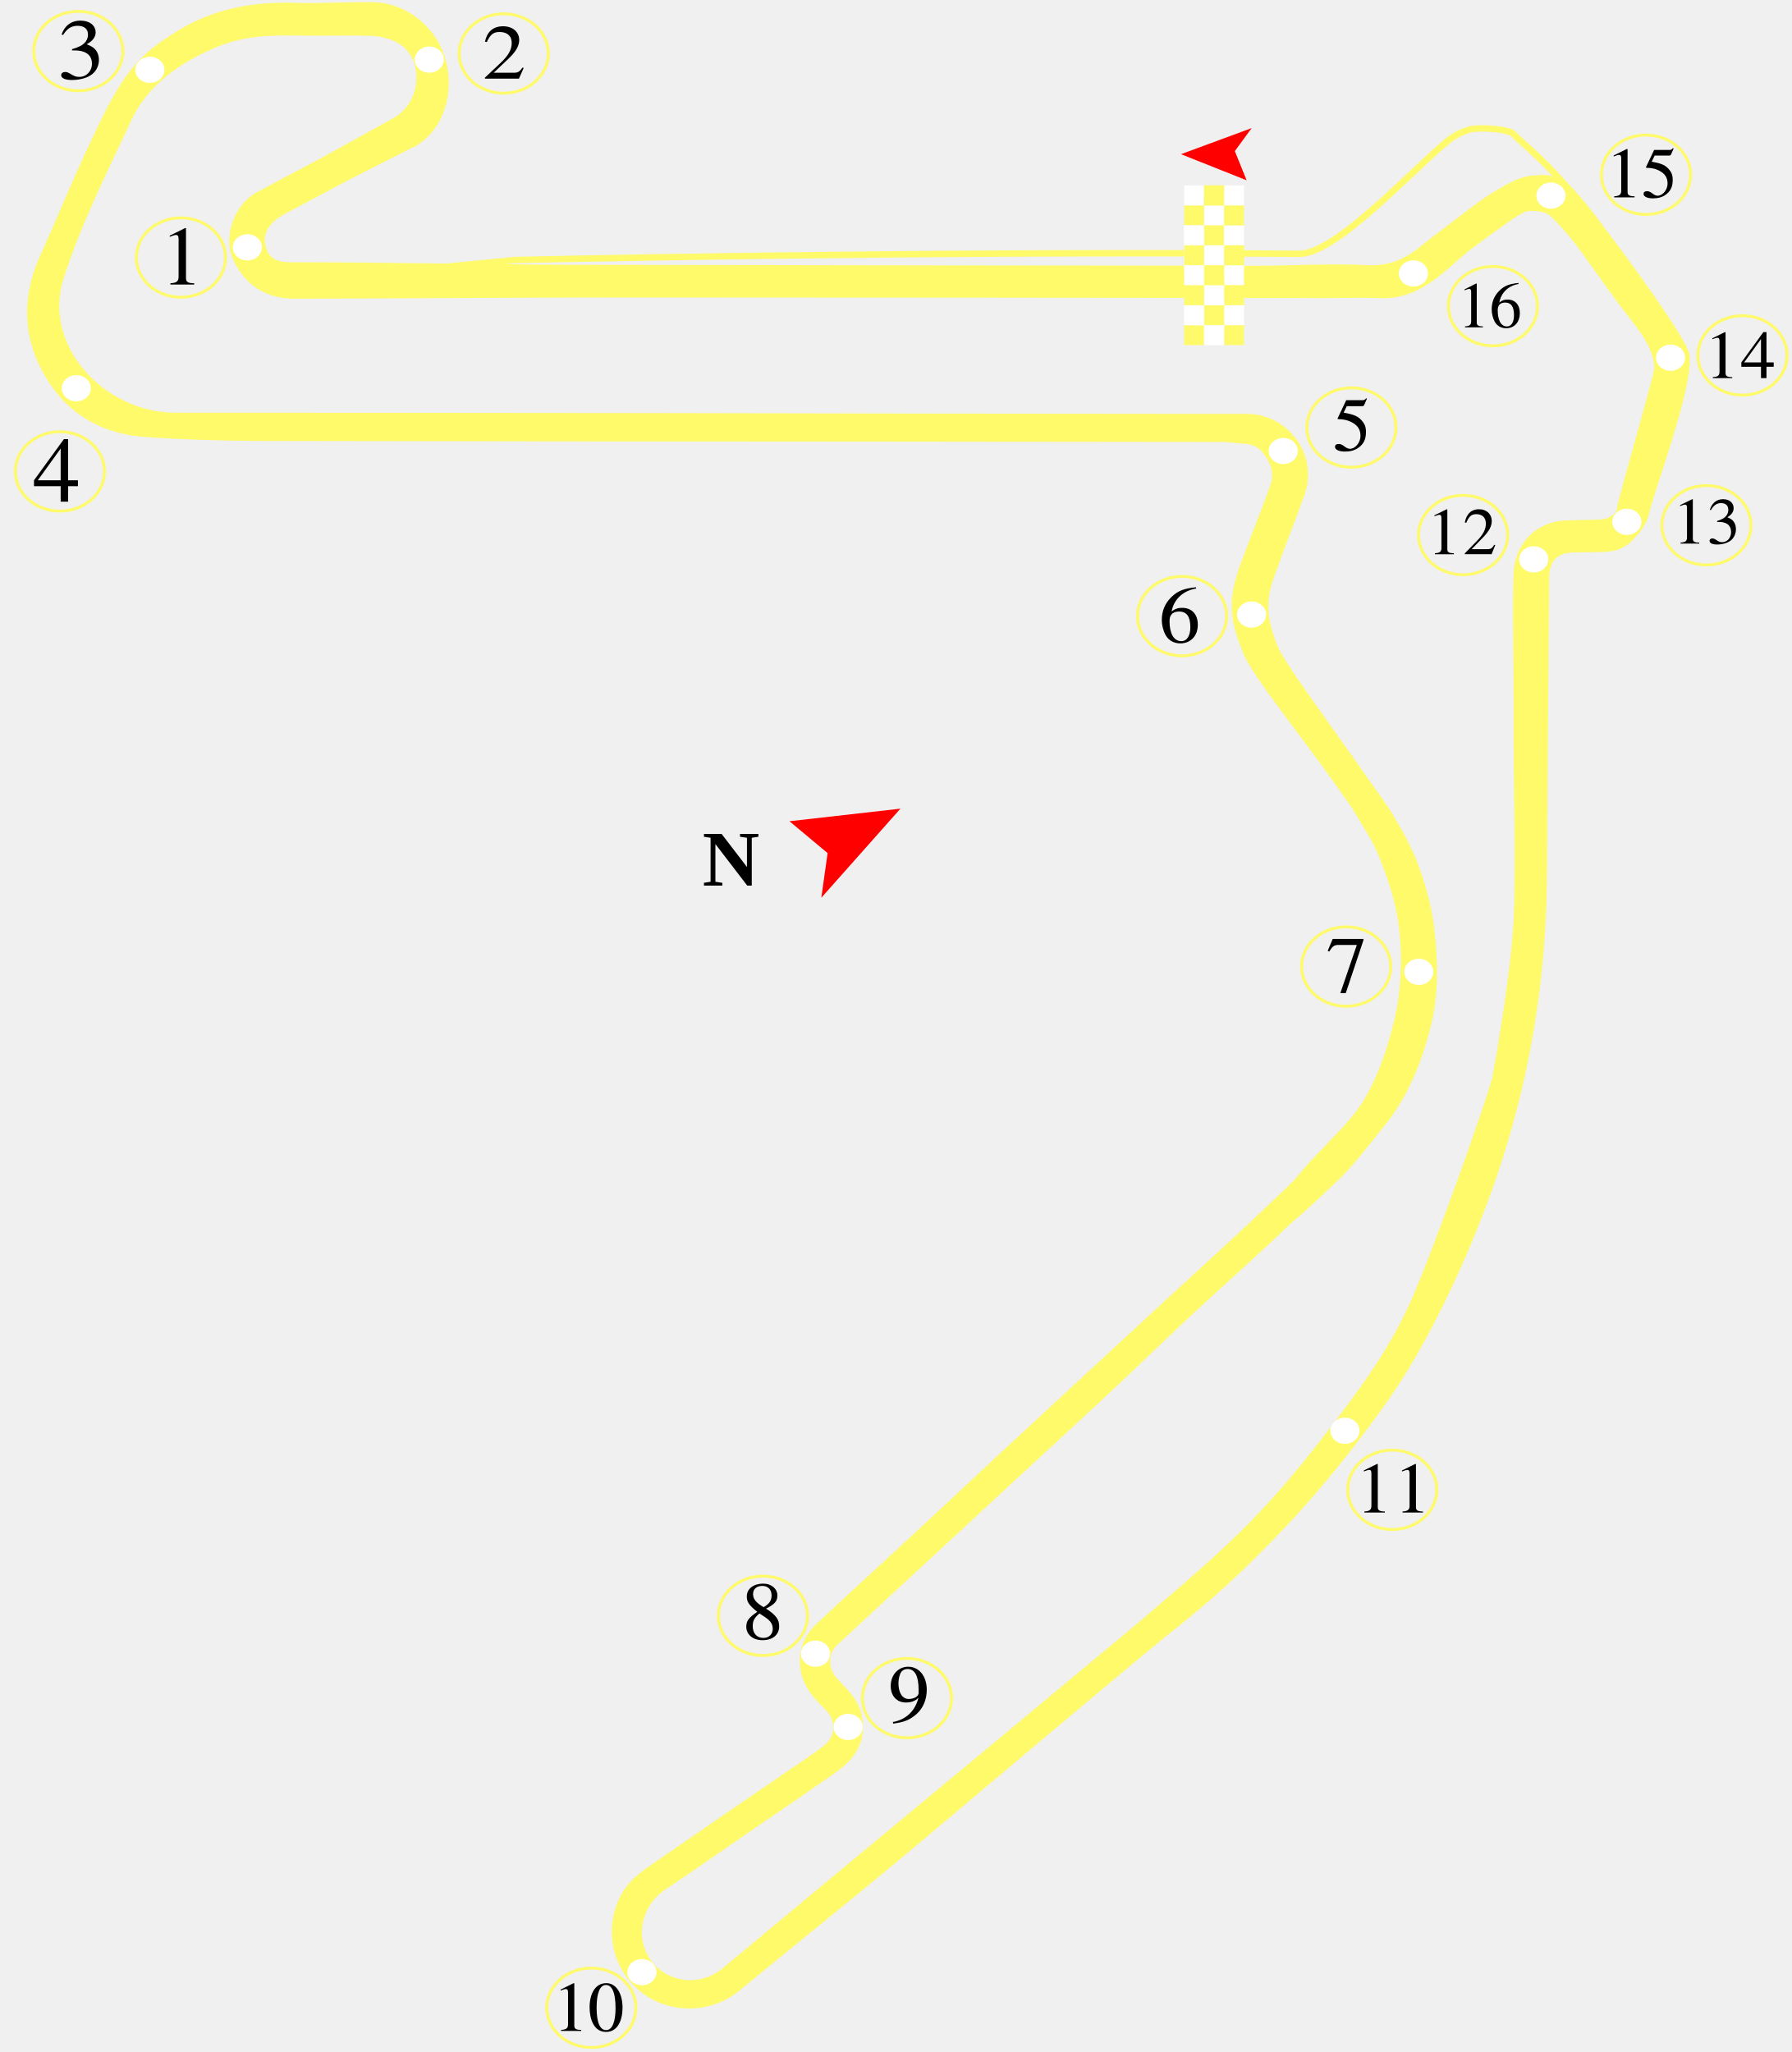
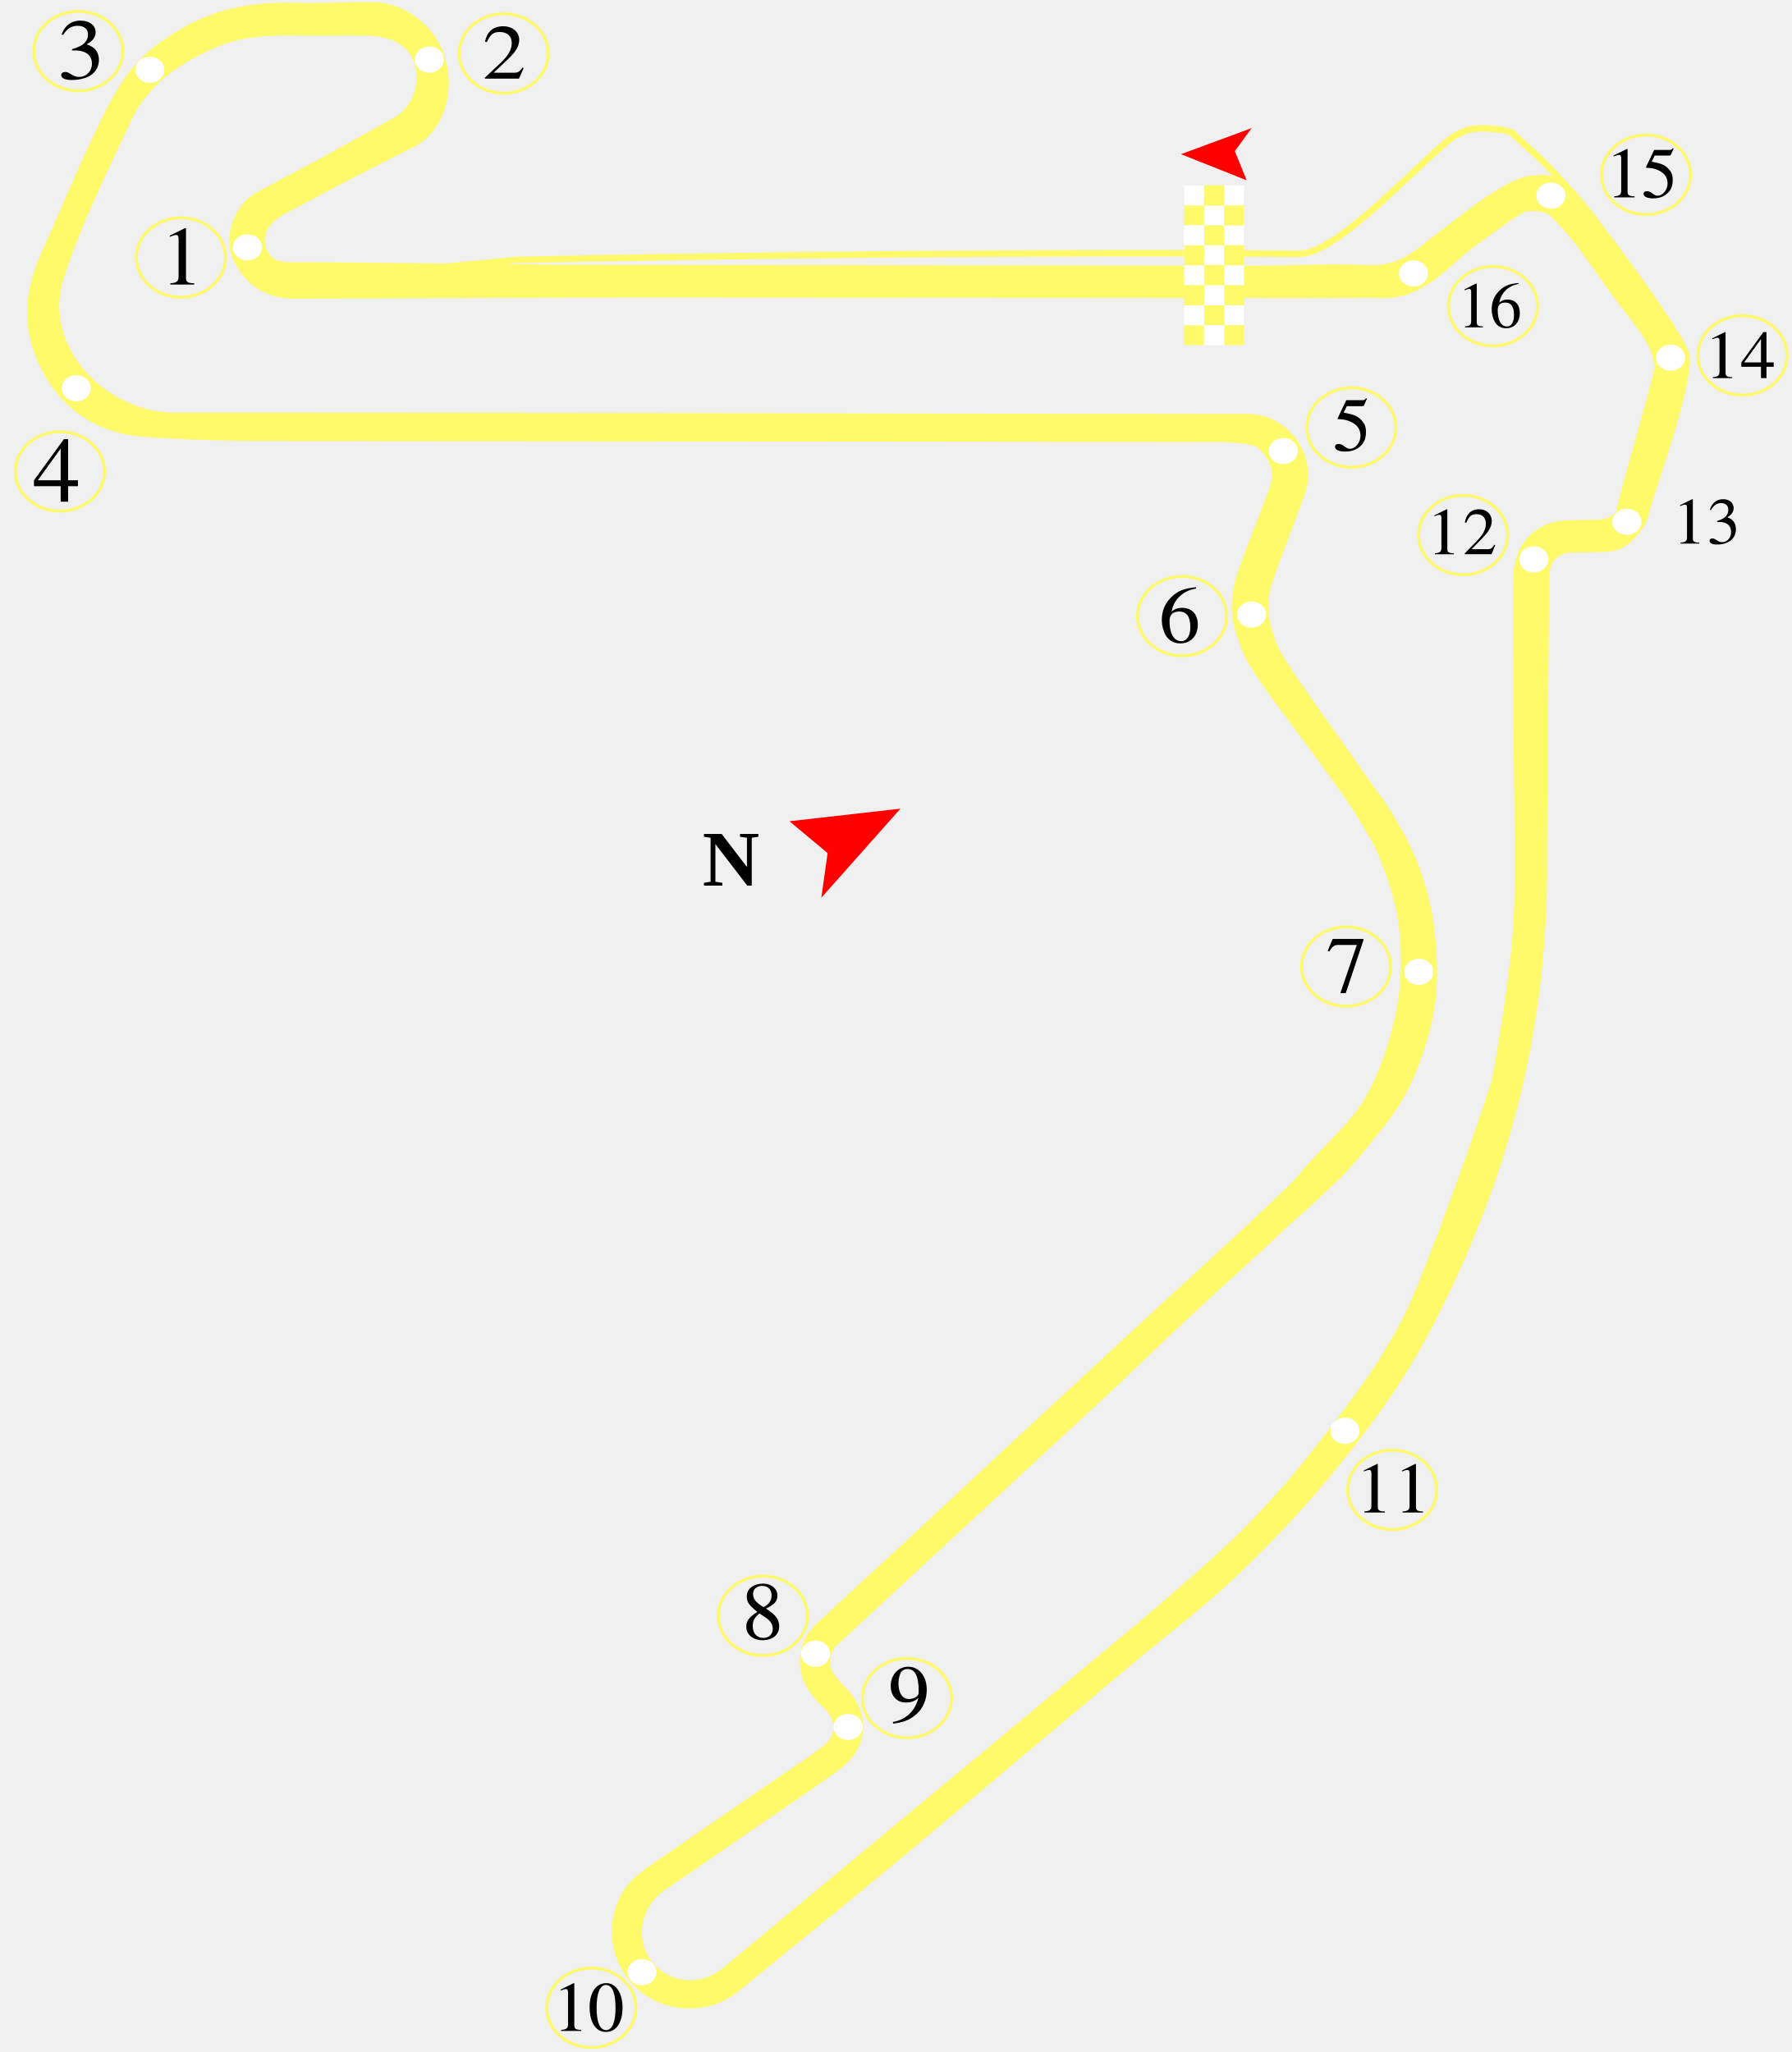
<svg xmlns="http://www.w3.org/2000/svg" width="230.373mm" height="263.863mm" viewBox="0 0 230.373 263.863" version="1.1" id="svg1" xml:space="preserve">
  <defs id="defs1" />
  <g id="layer1" transform="translate(58.30594,94.57387)">
    <g id="g34" transform="matrix(1.914917,0,0,1.914917,-92.89046,-26.63857)">
      <path style="font-size:4.237px;fill:#ff0000;stroke:none;stroke-width:1.027;stroke-dasharray:none" d="m 77.123,19.48 -5.233,6.073 0.416,-3.043 -2.525,-2.172 z" id="path22" transform="matrix(1.015067,0,0,0.9851566,0.2338607,-0.3661521)" />
      <g id="g33" transform="matrix(0.5863315,0,0,0.5863315,1.79094,31.65331)">
        <path style="font-weight:bold;font-size:9.033px;font-family:'Nimbus Roman No9 L';-inkscape-font-specification:'Nimbus Roman No9 L Bold';stroke-width:2.266" d="m 113.285,-18.544 -0.794,-0.115 v -0.322 h 2.104 v 0.322 l -0.759,0.115 v 5.478 h -0.516 l -3.648,-4.755 v 4.314 l 0.794,0.119 v 0.322 h -2.104 v -0.322 l 0.759,-0.119 v -5.037 l -0.759,-0.115 v -0.322 h 2.025 l 2.898,3.78 z" id="text33" />
      </g>
    </g>
    <g id="layer1-5" transform="translate(-193.3339,-234.0117)" />
    <path id="path1" d="m -7.644,-79.433 c 2.471,-1.427 3.334,-4.38 2.671,-6.801 -0.468,-1.71 -1.793,-2.882 -3.409,-3.34 -0.836,-0.237 -1.375,-0.362 -2.157,-0.387 -2.941,-0.094 -6.631,0.023 -9.945,-0.044 -3.31,-0.066 -6.585,0.124 -9.683,1.374 -4.68,1.889 -9.068,4.85 -11.197,9.41 -3.029,6.489 -6.492,13.367 -8.771,20.479 -2.755,8.599 5.226,17.239 14.425,17.242 8.596,0.003 17.192,7.59e-4 25.788,0.007 11.883,0.009 23.765,0.019 35.648,0.037 11.56,0.017 23.121,0.049 34.681,0.065 13.878,0.019 27.755,0.027 41.632,0.042 5.345,0.006 9.181,5.362 7.39,10.38 -1.293,3.623 -2.734,7.194 -4.003,10.825 -1.125,3.219 -0.74,5.297 0.449,8.479 0.797,2.133 6.832,10.185 11.194,16.487 1.298,1.876 2.686,3.65 3.865,5.622 1.004,1.679 2.303,3.993 3.098,6.145 1.027,2.776 1.815,5.679 2.123,8.623 0.405,3.876 0.506,7.891 -0.385,11.685 -1.116,4.75 -2.96,9.467 -6.081,13.314 -1.097,1.287 -4.197,5.489 -6.53,7.518 -0.325,0.32 -2.684,2.55 -3.736,3.488 -0.637,0.568 -1.741,1.487 -2.311,2.037 -3.856,3.717 -7.28,6.698 -11.213,10.337 -4.382,4.053 -8.236,7.877 -12.615,11.933 -3.629,3.361 -7.267,6.713 -10.897,10.072 -4.402,4.073 -8.802,8.149 -13.202,12.224 -3.262,3.021 -6.533,6.033 -9.782,9.068 -1.264,1.181 -1.313,2.944 -0.168,4.265 0.46,0.531 0.934,1.053 1.422,1.559 2.337,2.422 2.739,5.961 0.695,8.6 -0.921,1.19 -2.289,2.068 -3.547,2.956 -3.182,2.247 -6.418,4.415 -9.629,6.621 -3.645,2.504 -7.255,5.059 -10.936,7.509 -3.087,2.055 -3.983,6.175 -1.863,9.102 2.125,2.934 6.327,3.426 9.197,1.048 4.661,-3.862 9.303,-7.746 13.959,-11.614 7.131,-5.925 14.266,-11.846 21.401,-17.766 1.315,-1.092 17.442,-14.511 18.046,-15.027 12.737,-10.868 16.914,-14.524 27.301,-28.521 4.212,-5.676 6.599,-9.929 8.371,-14.192 3.954,-9.513 9.703,-26.226 9.94,-27.543 0.586,-3.258 2.647,-14.92 2.786,-21.946 0.167,-8.418 -0.095,-16.621 -0.069,-25.042 0.018,-5.78 -0.169,-11.951 -0.021,-17.678 0.036,-1.399 0.555,-3.005 1.382,-4.134 1.134,-1.549 3.103,-2.694 5.443,-2.741 1.29,-0.026 2.756,-0.066 4.046,-0.1 1.072,-0.029 1.495,-0.31 1.905,-0.581 0.208,-0.138 0.537,-0.579 0.533,-0.87 -0.01,-0.775 4.854,-17.323 4.807,-18.148 -0.164,-2.875 -2.42,-5.26 -4.047,-7.431 -2.81,-3.751 -5.142,-7.24 -6.601,-9.041 0,0 -1.731,-2.092 -2.759,-3.007 -0.868,-0.772 -2.942,-0.646 -3.193,-0.521 -0.931,0.468 -1.646,0.949 -2.557,1.597 -0.627,0.446 -1.354,0.967 -2.278,1.631 -0.582,0.418 -1.326,0.97 -2.067,1.532 -3.058,2.319 -6.285,6.557 -11.678,6.357 -2.14,-0.079 -4.284,-0.007 -6.426,-0.009 -15.316,-0.017 -30.632,-0.035 -45.948,-0.048 -14.053,-0.011 -28.105,-0.013 -42.158,-0.025 -14.377,-0.013 -30.813,0.127 -45.19,0.153 -3.59,0.006 -6.436,-1.777 -7.888,-5.192 -1.228,-2.886 0.262,-6.937 3.009,-8.433 2.763,-1.504 5.552,-2.96 8.33,-4.437 m 3.718,2.715 c -2.854,1.518 -5.525,2.945 -8.382,4.459 -1.729,0.916 -2.887,2.302 -2.473,4.04 0.375,1.571 1.335,2.171 3.189,2.169 12.528,-0.016 27.115,0.328 39.643,0.332 13.585,0.004 27.17,0.042 40.755,0.06 14.553,0.019 29.106,0.036 43.659,0.047 4.987,0.004 9.485,-0.312 14.471,-0.071 4.199,0.203 6.279,-2.053 8.29,-3.58 4.028,-3.059 6.204,-4.832 8.36,-6.088 1.065,-0.62 2.865,-1.779 4.71,-1.861 1.349,-0.06 2.309,-0.488 4.973,1.645 1.258,1.007 14.718,18.872 15.052,21.4 0.552,4.19 -4.596,17.569 -5.216,20.535 -0.325,1.554 -2.003,3.341 -2.718,3.845 -0.977,0.69 -1.739,0.985 -3.89,1.007 -1.027,0.011 -2.054,0.03 -3.082,0.044 -2.053,0.03 -3.107,1.084 -3.129,3.165 -0.036,3.491 -0.059,6.983 -0.085,10.475 -0.069,9.154 -0.167,18.307 -0.196,27.461 -0.027,8.544 -0.897,16.992 -2.669,25.348 -1.322,6.23 -3.152,12.351 -5.413,18.258 -1.291,3.373 -2.671,6.634 -4.233,9.936 -3.261,6.895 -6.004,11.412 -8.646,15.123 -1.29,1.813 -6.347,8.831 -12.427,15.279 -2.643,2.803 -5.355,5.526 -7.849,7.794 -3.364,3.06 -6.237,5.313 -7.107,6.004 -5.012,3.98 -28.443,23.859 -35.598,29.802 -6.48,5.382 -13.442,10.966 -19.946,16.319 -3.836,3.158 -9.603,2.967 -13.179,-0.348 -2.642,-2.45 -3.681,-6.056 -2.948,-9.4 0.277,-1.263 0.793,-2.491 1.598,-3.592 1.014,-1.385 2.427,-2.316 3.806,-3.263 3.284,-2.253 6.416,-4.429 9.699,-6.684 3.21,-2.206 6.604,-4.505 9.814,-6.711 0.771,-0.53 1.474,-1.012 2.195,-1.606 1.543,-1.271 1.522,-3.184 0.081,-4.61 -1.306,-1.292 -2.543,-2.586 -3.009,-4.415 -0.627,-2.459 -0.008,-4.752 1.817,-6.48 3.675,-3.481 7.468,-6.912 11.184,-10.349 5.498,-5.086 10.661,-9.97 16.161,-15.054 5.887,-5.441 11.155,-10.334 17.042,-15.774 3.424,-3.164 8.174,-7.478 11.479,-10.575 0.935,-0.876 1.963,-1.871 2.752,-2.611 1.124,-1.053 2.845,-2.676 3.289,-3.25 1.715,-2.213 5.152,-5.38 7.23,-7.937 2.51,-3.089 4.244,-7.911 5.253,-12.233 0.883,-3.783 1.043,-7.776 0.619,-11.637 -0.353,-3.217 -1.383,-6.357 -2.607,-9.354 -0.8,-1.959 -1.42,-2.79 -3.066,-5.561 -0.809,-1.362 -1.881,-2.74 -3.065,-4.43 -3.379,-4.825 -10.127,-13.223 -11.277,-16.04 -1.805,-4.421 -2.079,-6.905 -0.419,-11.473 1.273,-3.506 2.634,-6.75 3.877,-10.266 0.6,-1.697 -0.142,-3.063 -0.935,-4.088 -0.549,-0.711 -1.276,-1.162 -2.521,-1.218 -1.113,-0.05 -1.733,-0.215 -2.848,-0.216 -15.785,-0.017 -31.57,-0.037 -47.355,-0.05 -13.086,-0.012 -26.172,-0.012 -39.257,-0.026 -12.527,-0.013 -25.055,-0.031 -37.582,-0.06 -4.107,-0.009 -10.289,-0.204 -14.373,-0.519 -4.996,-0.385 -9.226,-2.587 -12.043,-6.81 -3.477,-5.212 -3.843,-10.801 -1.26,-16.51 2.117,-4.679 4.128,-9.634 6.313,-14.279 1.469,-3.122 3.184,-6.91 5.413,-9.668 1.766,-2.185 3.415,-3.367 5.801,-4.858 4.678,-2.923 9.8,-3.857 15.241,-3.689 3.337,0.104 6.683,-0.121 10.023,-0.081 4.066,0.049 7.844,2.934 9.158,6.846 1.315,3.916 0.373,8.573 -2.792,11.049 -0.366,0.286 -0.804,0.59 -1.384,0.832" style="fill:#fffa69;fill-opacity:1;fill-rule:nonzero;stroke:none;stroke-width:0.353" />
    <g id="text20" style="font-size:4.237px;stroke-width:0.353" transform="matrix(1.015067,0,0,0.9851566,0.2338608,-0.3661525)">
      <path style="fill:#ff0000;stroke:none;stroke-width:1.245;stroke-dasharray:none" d="m 91.915,-75.502 8.958,-3.407 -2.133,3.006 1.493,3.808 z" id="path21" />
      <path style="font-size:15.184px;font-family:STIX;stroke-width:0.249" d="m 41.024,116.653 c 0,-0.856 -0.343,-1.434 -1.659,-2.312 1.06,-0.567 1.434,-0.931 1.434,-1.734 0,-0.835 -0.739,-1.531 -1.798,-1.531 -1.188,0 -2.077,0.642 -2.077,1.67 0,0.696 0.225,1.103 1.327,2.012 -1.145,0.803 -1.392,1.22 -1.392,1.959 0,1.006 0.846,1.745 2.055,1.745 1.285,0 2.109,-0.706 2.109,-1.809 z m -0.963,-4.046 c 0,0.664 -0.278,1.113 -1.006,1.541 -0.942,-0.557 -1.338,-1.049 -1.338,-1.713 0,-0.664 0.46,-1.06 1.177,-1.06 0.728,0 1.167,0.492 1.167,1.231 z m -0.899,2.794 c 0.728,0.492 1.049,0.921 1.049,1.584 0,0.696 -0.482,1.177 -1.177,1.177 -0.814,0 -1.359,-0.557 -1.359,-1.541 0,-0.696 0.225,-1.135 0.856,-1.649 z" id="path8" />
      <path style="font-size:15.184px;font-family:STIX;stroke-width:0.247" d="m 55.461,129.35 c 1.383,-0.192 2.075,-0.447 2.98,-1.266 0.851,-0.777 1.277,-1.937 1.277,-3.16 0,-0.894 -0.255,-1.66 -0.681,-2.192 -0.415,-0.511 -0.99,-0.809 -1.671,-0.809 -1.266,0 -2.213,1.075 -2.213,2.511 0,1.298 0.766,2.16 1.915,2.16 0.628,0 1.139,-0.16 1.596,-0.607 -0.426,1.745 -1.617,2.862 -3.235,3.15 z m 3.224,-4.012 c 0,0.564 -0.777,0.798 -1.245,0.798 -0.798,0 -1.309,-0.798 -1.309,-2.064 0,-0.575 0.16,-1.202 0.372,-1.49 0.181,-0.234 0.458,-0.362 0.777,-0.362 0.926,0 1.405,0.915 1.405,2.703 z" id="path9" />
      <path style="font-size:15.184px;font-family:STIX;stroke-width:0.215" d="m 15.951,169.464 v -0.138 c -0.692,0 -0.877,-0.166 -0.877,-0.563 v -5.51 l -0.083,-0.028 -1.652,0.84 v 0.129 l 0.249,-0.092 c 0.166,-0.065 0.323,-0.111 0.415,-0.111 0.194,0 0.277,0.138 0.277,0.452 v 4.144 c 0,0.508 -0.194,0.701 -0.877,0.738 v 0.138 z m 5.233,-3.046 c 0,-1.892 -0.84,-3.193 -2.049,-3.193 -1.486,0 -2.123,1.504 -2.123,3.138 0,1.514 0.508,3.23 2.086,3.23 1.504,0 2.086,-1.587 2.086,-3.175 z m -0.886,0.046 c 0,1.827 -0.415,2.889 -1.2,2.889 -0.794,0 -1.2,-1.052 -1.2,-2.926 0,-1.874 0.415,-2.963 1.181,-2.963 0.812,0 1.218,1.08 1.218,3 z" id="path10" />
      <path style="font-size:15.184px;font-family:STIX;stroke-width:0.202" d="m 126.481,-23.285 v -0.13 c -0.651,0 -0.825,-0.156 -0.825,-0.53 v -5.185 l -0.078,-0.026 -1.555,0.79 v 0.122 l 0.234,-0.087 c 0.156,-0.061 0.304,-0.104 0.391,-0.104 0.182,0 0.261,0.13 0.261,0.426 v 3.899 c 0,0.478 -0.182,0.66 -0.825,0.695 v 0.13 z m 5.246,-1.19 -0.122,-0.052 c -0.287,0.486 -0.469,0.582 -0.834,0.582 h -2.032 l 1.433,-1.529 c 0.773,-0.816 1.112,-1.468 1.112,-2.154 0,-0.86 -0.625,-1.529 -1.607,-1.529 -1.068,0 -1.624,0.712 -1.806,1.728 l 0.182,0.043 c 0.347,-0.851 0.651,-1.129 1.277,-1.129 0.738,0 1.207,0.434 1.207,1.225 0,0.738 -0.313,1.398 -1.129,2.258 l -1.546,1.641 v 0.104 h 3.396 z" id="path12" />
      <path style="font-size:15.184px;font-family:STIX;stroke-width:0.199" d="m 157.568,-24.675 v -0.129 c -0.643,0 -0.815,-0.154 -0.815,-0.523 v -5.119 l -0.077,-0.026 -1.535,0.78 v 0.12 l 0.231,-0.086 c 0.154,-0.06 0.3,-0.103 0.386,-0.103 0.18,0 0.257,0.129 0.257,0.42 v 3.85 c 0,0.472 -0.18,0.652 -0.815,0.686 v 0.129 z m 1.475,-4.373 c 0.352,-0.634 0.746,-0.909 1.277,-0.909 0.566,0 0.926,0.292 0.926,0.875 0,0.523 -0.274,0.909 -0.694,1.149 -0.171,0.103 -0.394,0.197 -0.72,0.309 v 0.12 c 0.489,0 0.686,0.026 0.875,0.086 0.592,0.171 0.892,0.592 0.892,1.243 0,0.729 -0.48,1.312 -1.115,1.312 -0.24,0 -0.42,-0.043 -0.737,-0.266 -0.24,-0.171 -0.377,-0.223 -0.523,-0.223 -0.197,0 -0.352,0.129 -0.352,0.309 0,0.309 0.334,0.489 0.96,0.489 0.763,0 1.578,-0.249 1.989,-0.797 0.249,-0.326 0.394,-0.746 0.394,-1.2 0,-0.446 -0.137,-0.84 -0.377,-1.106 -0.18,-0.189 -0.334,-0.292 -0.712,-0.454 0.574,-0.343 0.797,-0.772 0.797,-1.183 0,-0.703 -0.54,-1.175 -1.337,-1.175 -0.892,0 -1.432,0.574 -1.68,1.389 z" id="path13" />
      <path style="font-size:15.184px;font-family:STIX;stroke-width:0.207" d="m 161.742,-46.27 v -0.133 c -0.667,0 -0.845,-0.16 -0.845,-0.543 v -5.31 l -0.08,-0.027 -1.592,0.809 v 0.125 l 0.24,-0.089 c 0.16,-0.062 0.311,-0.107 0.4,-0.107 0.187,0 0.267,0.133 0.267,0.436 v 3.993 c 0,0.489 -0.187,0.676 -0.845,0.712 v 0.133 z m 5.256,-1.485 v -0.569 h -0.916 v -3.958 h -0.391 l -2.793,3.958 v 0.569 h 2.49 v 1.485 h 0.694 v -1.485 z m -1.61,-0.569 h -2.135 l 2.135,-3.051 z" id="path14" />
      <g id="g1">
        <path style="font-size:15.184px;font-family:STIX;stroke-width:0.245" d="m 115.029,27.099 v -0.169 h -3.893 l -0.633,1.551 0.19,0.095 c 0.443,-0.717 0.622,-0.865 1.234,-0.865 h 2.268 l -2.089,6.288 h 0.686 z" id="path7" />
        <ellipse style="fill:none;stroke:#fffa69;stroke-width:0.371;stroke-dasharray:none" id="ellipse23" cx="112.841" cy="30.533" rx="5.646" ry="5.182" />
      </g>
      <ellipse style="fill:none;stroke:#fffa69;stroke-width:0.371;stroke-dasharray:none" id="ellipse24" cx="38.967" cy="115.276" rx="5.646" ry="5.182" />
      <ellipse style="fill:none;stroke:#fffa69;stroke-width:0.371;stroke-dasharray:none" id="ellipse25" cx="57.213" cy="126.019" rx="5.646" ry="5.182" />
      <ellipse style="fill:none;stroke:#fffa69;stroke-width:0.371;stroke-dasharray:none" id="ellipse26" cx="17.235" cy="166.439" rx="5.646" ry="5.182" />
      <ellipse style="fill:none;stroke:#fffa69;stroke-width:0.371;stroke-dasharray:none" id="ellipse28" cx="127.656" cy="-25.79" rx="5.646" ry="5.182" />
-       <ellipse style="fill:none;stroke:#fffa69;stroke-width:0.371;stroke-dasharray:none" id="ellipse29" cx="158.478" cy="-27.066" rx="5.646" ry="5.182" />
      <ellipse style="fill:none;stroke:#fffa69;stroke-width:0.371;stroke-dasharray:none" id="ellipse30" cx="163.04" cy="-49.238" rx="5.646" ry="5.182" />
      <path style="font-size:15.184px;font-family:STIX;stroke-width:0.218" d="m 117.74,101.796 v -0.141 c -0.704,0 -0.892,-0.169 -0.892,-0.572 v -5.603 l -0.085,-0.028 -1.68,0.854 v 0.131 l 0.253,-0.094 c 0.169,-0.066 0.328,-0.113 0.422,-0.113 0.197,0 0.282,0.141 0.282,0.46 v 4.214 c 0,0.516 -0.197,0.713 -0.892,0.751 v 0.141 z m 4.833,0 v -0.141 c -0.704,0 -0.892,-0.169 -0.892,-0.572 v -5.603 l -0.085,-0.028 -1.68,0.854 v 0.131 l 0.253,-0.094 c 0.169,-0.066 0.328,-0.113 0.422,-0.113 0.197,0 0.282,0.141 0.282,0.46 v 4.214 c 0,0.516 -0.197,0.713 -0.892,0.751 v 0.141 z" id="path11" />
      <ellipse style="fill:none;stroke:#fffa69;stroke-width:0.371;stroke-dasharray:none" id="ellipse27" cx="118.681" cy="98.831" rx="5.646" ry="5.182" />
      <path style="font-size:15.184px;font-family:STIX;stroke-width:0.217" d="m 149.374,-69.868 v -0.14 c -0.701,0 -0.888,-0.168 -0.888,-0.57 v -5.581 l -0.084,-0.028 -1.673,0.851 v 0.131 l 0.252,-0.093 c 0.168,-0.065 0.327,-0.112 0.421,-0.112 0.196,0 0.28,0.14 0.28,0.458 v 4.198 c 0,0.514 -0.196,0.71 -0.888,0.748 v 0.14 z m 4.945,-6.366 -0.084,-0.065 c -0.15,0.196 -0.234,0.243 -0.449,0.243 h -1.935 l -1.019,2.216 c 0,0 -0.009,0.028 -0.009,0.047 0,0.056 0.028,0.075 0.112,0.075 0.897,0 1.552,0.299 1.991,0.654 0.421,0.337 0.626,0.804 0.626,1.402 0,0.804 -0.608,1.58 -1.262,1.58 -0.187,0 -0.402,-0.084 -0.664,-0.299 -0.299,-0.243 -0.477,-0.29 -0.692,-0.29 -0.262,0 -0.421,0.122 -0.421,0.355 0,0.355 0.486,0.58 1.187,0.58 0.636,0 1.15,-0.14 1.589,-0.458 0.636,-0.467 0.916,-1.047 0.916,-1.945 0,-0.495 -0.084,-0.851 -0.327,-1.187 -0.533,-0.739 -1,-0.944 -2.337,-1.197 l 0.374,-0.795 h 1.814 c 0.15,0 0.224,-0.056 0.252,-0.122 z" id="path15" />
      <ellipse style="fill:none;stroke:#fffa69;stroke-width:0.371;stroke-dasharray:none" id="ellipse31" cx="150.819" cy="-72.817" rx="5.646" ry="5.182" />
      <path style="font-size:15.169px;font-family:STIX;stroke-width:0.194" d="m 130.164,-52.9 v -0.127 c -0.616,0 -0.781,-0.152 -0.781,-0.517 v -5.056 l -0.074,-0.025 -1.471,0.771 v 0.119 l 0.222,-0.085 c 0.148,-0.059 0.288,-0.102 0.37,-0.102 0.173,0 0.247,0.127 0.247,0.415 v 3.802 c 0,0.466 -0.173,0.644 -0.781,0.678 v 0.127 z m 4.496,-5.793 c -1.134,0.127 -1.784,0.33 -2.49,1.092 -0.584,0.618 -0.896,1.423 -0.896,2.337 0,0.593 0.156,1.194 0.386,1.626 0.288,0.542 0.805,0.855 1.455,0.855 0.542,0 1.003,-0.229 1.307,-0.618 0.271,-0.339 0.419,-0.813 0.419,-1.355 0,-1.092 -0.592,-1.77 -1.553,-1.77 -0.362,0 -0.641,0.059 -1.044,0.381 0.222,-1.279 1.142,-2.193 2.433,-2.414 z m -0.559,4.201 c 0,0.864 -0.304,1.474 -0.896,1.474 -0.773,0 -1.167,-0.847 -1.167,-2.134 0,-0.779 0.485,-0.982 0.953,-0.982 0.764,0 1.11,0.559 1.11,1.643 z" id="text54" />
      <ellipse style="fill:none;stroke:#fffa69;stroke-width:0.371;stroke-dasharray:none" id="ellipse32" cx="131.438" cy="-55.666" rx="5.646" ry="5.182" />
      <path style="font-size:15.184px;font-family:STIX;stroke-width:0.254" d="m -33.076,-58.49 v -0.164 c -0.818,0 -1.036,-0.196 -1.036,-0.666 v -6.513 l -0.098,-0.033 -1.953,0.993 v 0.153 l 0.295,-0.109 c 0.196,-0.076 0.382,-0.131 0.491,-0.131 0.229,0 0.327,0.164 0.327,0.535 v 4.899 c 0,0.6 -0.229,0.829 -1.036,0.873 v 0.164 z" id="path2" />
      <ellipse style="fill:none;stroke:#fffa69;stroke-width:0.371;stroke-dasharray:none" id="path18" cx="-34.755" cy="-62.012" rx="5.646" ry="5.182" />
      <ellipse style="fill:none;stroke:#fffa69;stroke-width:0.371;stroke-dasharray:none" id="ellipse19" cx="-47.755" cy="-88.96" rx="5.646" ry="5.182" />
      <path style="font-size:15.184px;font-family:STIX;stroke-width:0.231" d="m 115.47,-43.582 -0.089,-0.069 c -0.159,0.208 -0.248,0.258 -0.476,0.258 h -2.055 l -1.082,2.352 c 0,0 -0.01,0.03 -0.01,0.05 0,0.06 0.03,0.079 0.119,0.079 0.953,0 1.648,0.318 2.114,0.695 0.447,0.357 0.665,0.854 0.665,1.489 0,0.854 -0.645,1.677 -1.34,1.677 -0.199,0 -0.427,-0.089 -0.705,-0.318 -0.318,-0.258 -0.506,-0.308 -0.734,-0.308 -0.278,0 -0.447,0.129 -0.447,0.377 0,0.377 0.516,0.615 1.261,0.615 0.675,0 1.221,-0.149 1.687,-0.486 0.675,-0.496 0.973,-1.112 0.973,-2.065 0,-0.526 -0.089,-0.903 -0.347,-1.261 -0.566,-0.784 -1.062,-1.002 -2.481,-1.27 l 0.397,-0.844 h 1.926 c 0.159,0 0.238,-0.06 0.268,-0.129 z" id="path5" />
      <ellipse style="fill:none;stroke:#fffa69;stroke-width:0.371;stroke-dasharray:none" id="ellipse21" cx="113.507" cy="-39.821" rx="5.646" ry="5.182" />
      <path style="font-size:15.184px;font-family:STIX;stroke-width:0.244" d="m 93.818,-18.977 c -1.449,0.158 -2.279,0.41 -3.182,1.355 -0.746,0.767 -1.145,1.764 -1.145,2.898 0,0.735 0.2,1.481 0.494,2.016 0.368,0.672 1.029,1.061 1.859,1.061 0.693,0 1.281,-0.284 1.67,-0.767 0.347,-0.42 0.536,-1.008 0.536,-1.68 0,-1.355 -0.756,-2.195 -1.985,-2.195 -0.462,0 -0.819,0.074 -1.334,0.473 0.284,-1.586 1.46,-2.72 3.108,-2.993 z m -0.714,5.208 c 0,1.071 -0.389,1.827 -1.145,1.827 -0.987,0 -1.491,-1.05 -1.491,-2.646 0,-0.966 0.62,-1.218 1.218,-1.218 0.977,0 1.418,0.693 1.418,2.037 z" id="path6" />
      <ellipse style="fill:none;stroke:#fffa69;stroke-width:0.371;stroke-dasharray:none" id="ellipse22" cx="92.056" cy="-15.209" rx="5.646" ry="5.182" />
      <path style="font-size:15.184px;font-family:STIX;stroke-width:0.273" d="m -49.675,-91.07 c 0.502,-0.831 1.066,-1.19 1.826,-1.19 0.809,0 1.323,0.382 1.323,1.145 0,0.685 -0.392,1.19 -0.993,1.505 -0.245,0.135 -0.564,0.258 -1.029,0.404 v 0.157 c 0.699,0 0.98,0.034 1.25,0.112 0.846,0.225 1.274,0.775 1.274,1.628 0,0.954 -0.686,1.718 -1.593,1.718 -0.343,0 -0.6,-0.056 -1.054,-0.348 -0.343,-0.225 -0.539,-0.292 -0.748,-0.292 -0.282,0 -0.502,0.168 -0.502,0.404 0,0.404 0.478,0.64 1.373,0.64 1.091,0 2.255,-0.326 2.843,-1.044 0.355,-0.427 0.564,-0.977 0.564,-1.572 0,-0.584 -0.196,-1.1 -0.539,-1.448 -0.257,-0.247 -0.478,-0.382 -1.017,-0.595 0.821,-0.449 1.14,-1.011 1.14,-1.55 0,-0.921 -0.772,-1.538 -1.912,-1.538 -1.274,0 -2.047,0.752 -2.402,1.819 z" id="path16" />
      <ellipse style="font-size:4.237px;fill:none;stroke:#fffa69;stroke-width:0.371;stroke-dasharray:none" id="ellipse18" cx="6.133" cy="-88.645" rx="5.646" ry="5.182" />
      <path style="font-size:15.184px;font-family:STIX;stroke-width:0.246" d="m 8.659,-86.75 -0.154,-0.061 c -0.364,0.566 -0.596,0.677 -1.059,0.677 H 4.864 l 1.82,-1.779 c 0.982,-0.95 1.412,-1.708 1.412,-2.507 0,-1.001 -0.794,-1.779 -2.041,-1.779 -1.357,0 -2.063,0.829 -2.294,2.011 l 0.232,0.051 c 0.441,-0.991 0.827,-1.314 1.622,-1.314 0.938,0 1.533,0.505 1.533,1.425 0,0.859 -0.397,1.627 -1.434,2.628 l -1.964,1.91 v 0.121 h 4.313 z" id="path3" />
      <ellipse style="font-size:4.237px;fill:none;stroke:#fffa69;stroke-width:0.371;stroke-dasharray:none" id="ellipse20" cx="-50.083" cy="-34.095" rx="5.646" ry="5.182" />
      <path style="font-size:15.184px;font-family:STIX;stroke-width:0.281" d="m -47.8,-32.164 v -0.773 h -1.244 v -5.373 h -0.531 l -3.791,5.373 v 0.773 h 3.381 v 2.016 h 0.942 v -2.016 z m -2.185,-0.773 h -2.898 l 2.898,-4.142 z" id="path4" />
      <ellipse style="fill:#ffffff;stroke-width:0.199" id="path19" cx="-26.338" cy="-63.343" rx="1.843" ry="1.709" />
      <ellipse style="fill:#ffffff;stroke-width:0.199" id="ellipse34" cx="-3.299" cy="-87.841" rx="1.843" ry="1.709" />
      <ellipse style="fill:#ffffff;stroke-width:0.199" id="ellipse35" cx="-38.687" cy="-86.512" rx="1.843" ry="1.709" />
      <ellipse style="fill:#ffffff;stroke-width:0.199" id="ellipse36" cx="-48.005" cy="-44.95" rx="1.843" ry="1.709" />
      <ellipse style="fill:#ffffff;stroke-width:0.199" id="ellipse37" cx="104.87" cy="-36.759" rx="1.843" ry="1.709" />
      <ellipse style="fill:#ffffff;stroke-width:0.199" id="ellipse38" cx="100.862" cy="-15.408" rx="1.843" ry="1.709" />
      <ellipse style="fill:#ffffff;stroke-width:0.199" id="ellipse41" cx="45.629" cy="120.22" rx="1.843" ry="1.709" />
      <ellipse style="fill:#ffffff;stroke-width:0.199" id="ellipse42" cx="49.765" cy="129.783" rx="1.843" ry="1.709" />
      <ellipse style="fill:#ffffff;stroke-width:0.199" id="ellipse43" cx="23.638" cy="161.79" rx="1.843" ry="1.709" />
      <ellipse style="fill:#ffffff;stroke-width:0.199" id="ellipse46" cx="112.685" cy="91.123" rx="1.843" ry="1.709" />
      <ellipse style="fill:#ffffff;stroke-width:0.199" id="ellipse47" cx="136.6" cy="-22.616" rx="1.843" ry="1.709" />
      <ellipse style="fill:#ffffff;stroke-width:0.199" id="ellipse48" cx="148.395" cy="-27.518" rx="1.843" ry="1.709" />
      <ellipse style="fill:#ffffff;stroke-width:0.199" id="ellipse1" cx="122.041" cy="31.223" rx="1.843" ry="1.709" />
      <ellipse style="fill:#ffffff;stroke-width:0.199" id="ellipse2" cx="153.934" cy="-48.936" rx="1.843" ry="1.709" />
      <path style="font-size:4.237px;fill:none;stroke:#fffa69;stroke-width:0.837;stroke-dasharray:none" d="m 149.726,-55.406 c 0,0 -2.995,-2.189 -3.073,-3.744 -0.097,-1.954 -0.031,-4.212 -1.754,-6.892 -1.22,-1.897 -3.353,-4.301 -4.598,-5.746 -3.172,-3.68 -5.259,-5.216 -6.357,-6.424 -0.473,-0.521 -4.134,-0.867 -5.43,-0.514 -1.45,0.394 -2.546,1.242 -3.097,1.729 -5.046,4.464 -14.032,14.534 -18.501,14.498 -48.575,-0.391 -99.25,0.804 -99.25,0.804 l -30.817,3.084 132.038,0.19 9.054,0.291 20.627,-12.373 z" id="path20" />
      <ellipse style="fill:#ffffff;stroke-width:0.199" id="ellipse4" cx="121.361" cy="-59.934" rx="1.843" ry="1.709" />
      <ellipse style="fill:#ffffff;stroke-width:0.199" id="ellipse3" cx="138.778" cy="-70.094" rx="1.843" ry="1.709" />
    </g>
    <g id="g20">
      <path id="path33" d="m 93.909,-50.199 c 0.866,0 1.731,0 2.597,0" style="fill:#ffffff;fill-opacity:1;fill-rule:nonzero;stroke:none;stroke-width:0.353" />
      <path id="path34" d="m 101.637,-65.599 v 2.588 c -0.026,-0.006 -0.053,-0.016 -0.079,-0.016 -0.792,-0.002 -1.584,-0.004 -2.376,-0.003 -0.031,0 -0.063,0.015 -0.093,0.023 v 2.546 l 0.005,-0.005 c -0.865,0.002 -1.73,0.005 -2.595,0.007 v -2.598 c 0.073,0.009 0.147,0.024 0.22,0.024 0.643,0.002 1.286,0.001 1.929,7.06e-4 H 99.056 v -2.561 h -2.558 c 0.003,-0.851 -0.003,-1.683 -5.35e-4,-2.534 l 0.009,-0.026 c 0.074,-0.006 0.141,-0.003 0.215,-0.003 0.689,-0.001 1.378,-7.05e-4 2.067,-7.05e-4 h 0.27 c 0.005,-0.084 0.012,-0.144 0.012,-0.203 7.05e-4,-0.498 -0.003,-0.996 3.53e-4,-1.494 0.002,-0.292 0.012,-0.585 0.018,-0.877 h 2.547 v 2.587 h -2.549 v 2.547 z" style="fill:#ffffff;fill-opacity:1;fill-rule:nonzero;stroke:none;stroke-width:0.353" />
      <path id="path35" d="m 93.954,-69.575 c -0.003,-0.389 0.006,-0.774 -3.1e-5,-1.163 h 2.547 c -0.001,0.864 -0.002,1.728 -0.003,2.592 l 0.006,-0.006 -2.55,0.005" style="fill:#ffffff;fill-opacity:1;fill-rule:nonzero;stroke:none;stroke-width:0.35" />
      <path id="path36" d="m 101.637,-55.331 v 2.588 c -0.278,-0.004 -0.557,-0.012 -0.835,-0.011 -0.57,0.002 -1.141,0.009 -1.712,0.014 -0.006,-0.552 -0.015,-1.103 -0.016,-1.656 -7.06e-4,-0.313 0.011,-0.626 0.017,-0.939 0.849,0.001 1.697,0.003 2.546,0.004" style="fill:#ffffff;fill-opacity:1;fill-rule:nonzero;stroke:none;stroke-width:0.353" />
      <path id="path37" d="m 101.637,-60.465 v 2.588 c -0.776,-0.005 -1.552,-0.009 -2.327,-0.016 -0.073,-3.53e-4 -0.147,-0.015 -0.22,-0.023 -0.006,-0.592 -0.014,-1.185 -0.016,-1.777 -7.06e-4,-0.258 0.013,-0.516 0.02,-0.774 l -0.005,0.005 z" style="fill:#ffffff;fill-opacity:1;fill-rule:nonzero;stroke:none;stroke-width:0.353" />
      <path id="path38" d="m 99.09,-50.2 2.546,0.003" style="fill:#ffffff;fill-opacity:1;fill-rule:nonzero;stroke:none;stroke-width:0.353" />
      <path id="path39" d="m 101.637,-60.465 -2.548,0.003 v -2.546 c 0.03,-0.008 0.061,-0.023 0.093,-0.023 0.792,0 1.584,0.001 2.376,0.003 0.026,3.52e-4 0.053,0.011 0.079,0.016 z" style="fill:#fffa69;fill-opacity:1;fill-rule:nonzero;stroke:none;stroke-width:0.353" />
      <path id="path40" d="m 99.09,-57.916 c 0.073,0.008 0.147,0.022 0.22,0.023 0.776,0.007 1.551,0.011 2.327,0.016 v 2.546 c -0.849,-0.001 -1.697,-0.002 -2.546,-0.003 l 0.004,0.006 c -0.006,-0.367 -0.018,-0.735 -0.018,-1.102 7.06e-4,-0.498 0.011,-0.996 0.017,-1.493 0,0 -0.005,0.007 -0.005,0.007" style="fill:#fffa69;fill-opacity:1;fill-rule:nonzero;stroke:none;stroke-width:0.353" />
      <path id="path41" d="m 101.637,-50.197 -2.546,-0.003 0.004,0.006 c -0.006,-0.299 -0.019,-0.598 -0.018,-0.897 0.001,-0.551 0.011,-1.103 0.017,-1.654 l -0.004,0.005 c 0.57,-0.005 1.141,-0.012 1.712,-0.014 0.278,-0.001 0.557,0.007 0.835,0.011 z" style="fill:#fffa69;fill-opacity:1;fill-rule:nonzero;stroke:none;stroke-width:0.353" />
      <path id="path42" d="m 101.637,-65.599 h -2.549 v -2.547 h 2.549 z" style="fill:#fffa69;fill-opacity:1;fill-rule:nonzero;stroke:none;stroke-width:0.353" />
      <path id="path43" d="m 96.506,-50.199 -0.006,0.005 c 0.865,0 1.73,0 2.595,0 l -0.004,-0.006" style="fill:#fffa69;fill-opacity:1;fill-rule:nonzero;stroke:none;stroke-width:0.353" />
      <path id="path44" d="m 96.506,-50.199 c -0.866,0 -1.731,0 -2.597,0 0,0 0.008,0.005 0.008,0.005 0.007,-0.081 0.019,-0.162 0.019,-0.243 0.001,-0.69 0.001,-1.379 7.06e-4,-2.069 v -0.249 c 0.3,0 0.565,-0.001 0.83,3.53e-4 0.58,0.004 1.159,0.009 1.739,0.014 l -0.006,-0.006 c -3.53e-4,0.851 -3.53e-4,1.701 -3.53e-4,2.552 z" style="fill:#fffa69;fill-opacity:1;fill-rule:nonzero;stroke:none;stroke-width:0.353" />
      <path id="path45" d="m 93.917,-50.194 -0.008,-0.005" style="fill:#fffa69;fill-opacity:1;fill-rule:nonzero;stroke:none;stroke-width:0.353" />
      <path id="path46" d="m 99.094,-60.468 c -0.007,0.258 -0.021,0.516 -0.02,0.774 0.002,0.593 0.01,1.185 0.016,1.777 0,0 0.004,-0.007 0.004,-0.007 -0.06,0.009 -0.12,0.026 -0.18,0.026 -0.752,0.002 -1.505,0.002 -2.258,3.52e-4 -0.046,0 -0.092,-0.011 -0.151,-0.019 v -2.553 l -0.007,0.007 c 0.865,-0.002 1.73,-0.005 2.595,-0.007" style="fill:#fffa69;fill-opacity:1;fill-rule:nonzero;stroke:none;stroke-width:0.353" />
      <path id="path47" d="m 96.499,-65.595 h 2.557 v 2.561 c -0.139,0 -0.274,0 -0.409,0 -0.643,0 -1.286,0.001 -1.929,-7.06e-4 -0.073,0 -0.147,-0.016 -0.22,-0.024 l 0.007,0.008 c 0,-0.851 0,-1.701 0,-2.551 z" style="fill:#fffa69;fill-opacity:1;fill-rule:nonzero;stroke:none;stroke-width:0.353" />
      <path id="path48" d="m 93.935,-65.596 c 0.008,-0.401 0.019,-0.803 0.022,-1.205 0.004,-0.443 0.001,-0.886 0.001,-1.347 h 2.546 c -0.002,0.851 -0.005,1.702 -0.007,2.553 l 0.007,-0.007 c -0.858,3.53e-4 -1.717,3.53e-4 -2.575,7.05e-4 z" style="fill:#fffa69;fill-opacity:1;fill-rule:nonzero;stroke:none;stroke-width:0.351" />
      <path id="path49" d="m 96.498,-63.059 c 0,0.866 3.53e-4,1.732 3.53e-4,2.598 l 0.007,-0.007 h -2.553 l -0.004,-2.559 c 0.719,0 1.427,-9.68e-4 2.13,-0.003 0.142,-3.52e-4 0.285,-0.013 0.427,-0.02 z" style="fill:#fffa69;fill-opacity:1;fill-rule:nonzero;stroke:none;stroke-width:0.353" />
      <path id="path50" d="m 99.091,-55.334 c -0.006,0.313 -0.018,0.626 -0.017,0.939 0.001,0.552 0.01,1.103 0.016,1.656 0,0 0.004,-0.005 0.004,-0.005 -0.865,0 -1.729,-3.53e-4 -2.594,-3.53e-4 l 0.006,0.006 c -0.002,-0.865 -0.004,-1.729 -0.006,-2.594 0.865,0.002 1.73,0.004 2.595,0.006 z" style="fill:#fffa69;fill-opacity:1;fill-rule:nonzero;stroke:none;stroke-width:0.353" />
      <path id="path51" d="m 93.911,-65.601 c 0.865,0 1.73,-3.53e-4 2.594,-3.53e-4 0,0.85 0,1.701 0,2.551 -0.142,0.007 -0.285,0.02 -0.427,0.02 -0.703,0.002 -1.407,0.001 -2.126,0.001 v 2.562 h 2.553 v 2.553 c 0.059,0.008 0.105,0.019 0.151,0.019 0.753,0.001 1.505,0.001 2.258,-3.53e-4 0.06,0 0.12,-0.017 0.18,-0.026 -0.006,0.498 -0.016,0.996 -0.017,1.493 -3.53e-4,0.367 0.012,0.734 0.018,1.102 -0.865,-0.002 -1.73,-0.004 -2.595,-0.006 l 0.006,0.006 v -2.551 h -2.568 c 0,0.409 -0.002,0.804 7.05e-4,1.2 0.003,0.45 0.011,0.9 0.017,1.351 l 0.006,-0.005" style="fill:#ffffff;fill-opacity:1;fill-rule:nonzero;stroke:none;stroke-width:0.353" />
      <path id="path52" d="m 96.5,-52.745 c 0.865,0 1.729,3.53e-4 2.594,3.53e-4 -0.006,0.551 -0.015,1.103 -0.017,1.654 -7.06e-4,0.299 0.012,0.598 0.018,0.897 -0.865,0 -1.73,0 -2.595,0 0,-0.851 3.53e-4,-1.701 3.53e-4,-2.552" style="fill:#ffffff;fill-opacity:1;fill-rule:nonzero;stroke:none;stroke-width:0.353" />
      <path id="path53" d="m 93.933,-52.757 v -0.23 c 0,-0.702 -0.001,-1.405 0.001,-2.107 3.52e-4,-0.08 0.017,-0.16 0.026,-0.24 l -0.006,0.005 h 2.551 l -0.006,-0.006 c 0.002,0.865 0.004,1.73 0.006,2.594 -0.58,-0.005 -1.159,-0.011 -1.739,-0.014 -0.265,-0.002 -0.53,-3.52e-4 -0.83,-3.52e-4 v 0.249 c 0,0.69 7.05e-4,1.379 -7.06e-4,2.069 -3.52e-4,0.081 -0.012,0.162 -0.019,0.243" style="fill:#ffffff;fill-opacity:1;fill-rule:nonzero;stroke:none;stroke-width:0.353" />
      <path id="path54" d="m 96.505,-55.328 c -0.85,0 -1.7,0 -2.551,0 -0.006,-0.45 -0.013,-0.901 -0.017,-1.351 -0.003,-0.395 -7.05e-4,-0.791 -7.05e-4,-1.2 h 2.568 z" style="fill:#fffa69;fill-opacity:1;fill-rule:nonzero;stroke:none;stroke-width:0.353" />
      <path id="path17" d="m 96.476,-68.14 c 0.008,-0.409 0.019,-0.818 0.023,-1.227 0.004,-0.451 0.001,-0.902 0.001,-1.372 h 2.587 c -0.002,0.866 -0.005,1.733 -0.007,2.599 l 0.007,-0.007 c -0.872,3.59e-4 -1.744,3.59e-4 -2.616,7.18e-4 z" style="fill:#fffa69;fill-opacity:1;fill-rule:nonzero;stroke:none;stroke-width:0.357" />
    </g>
  </g>
</svg>
